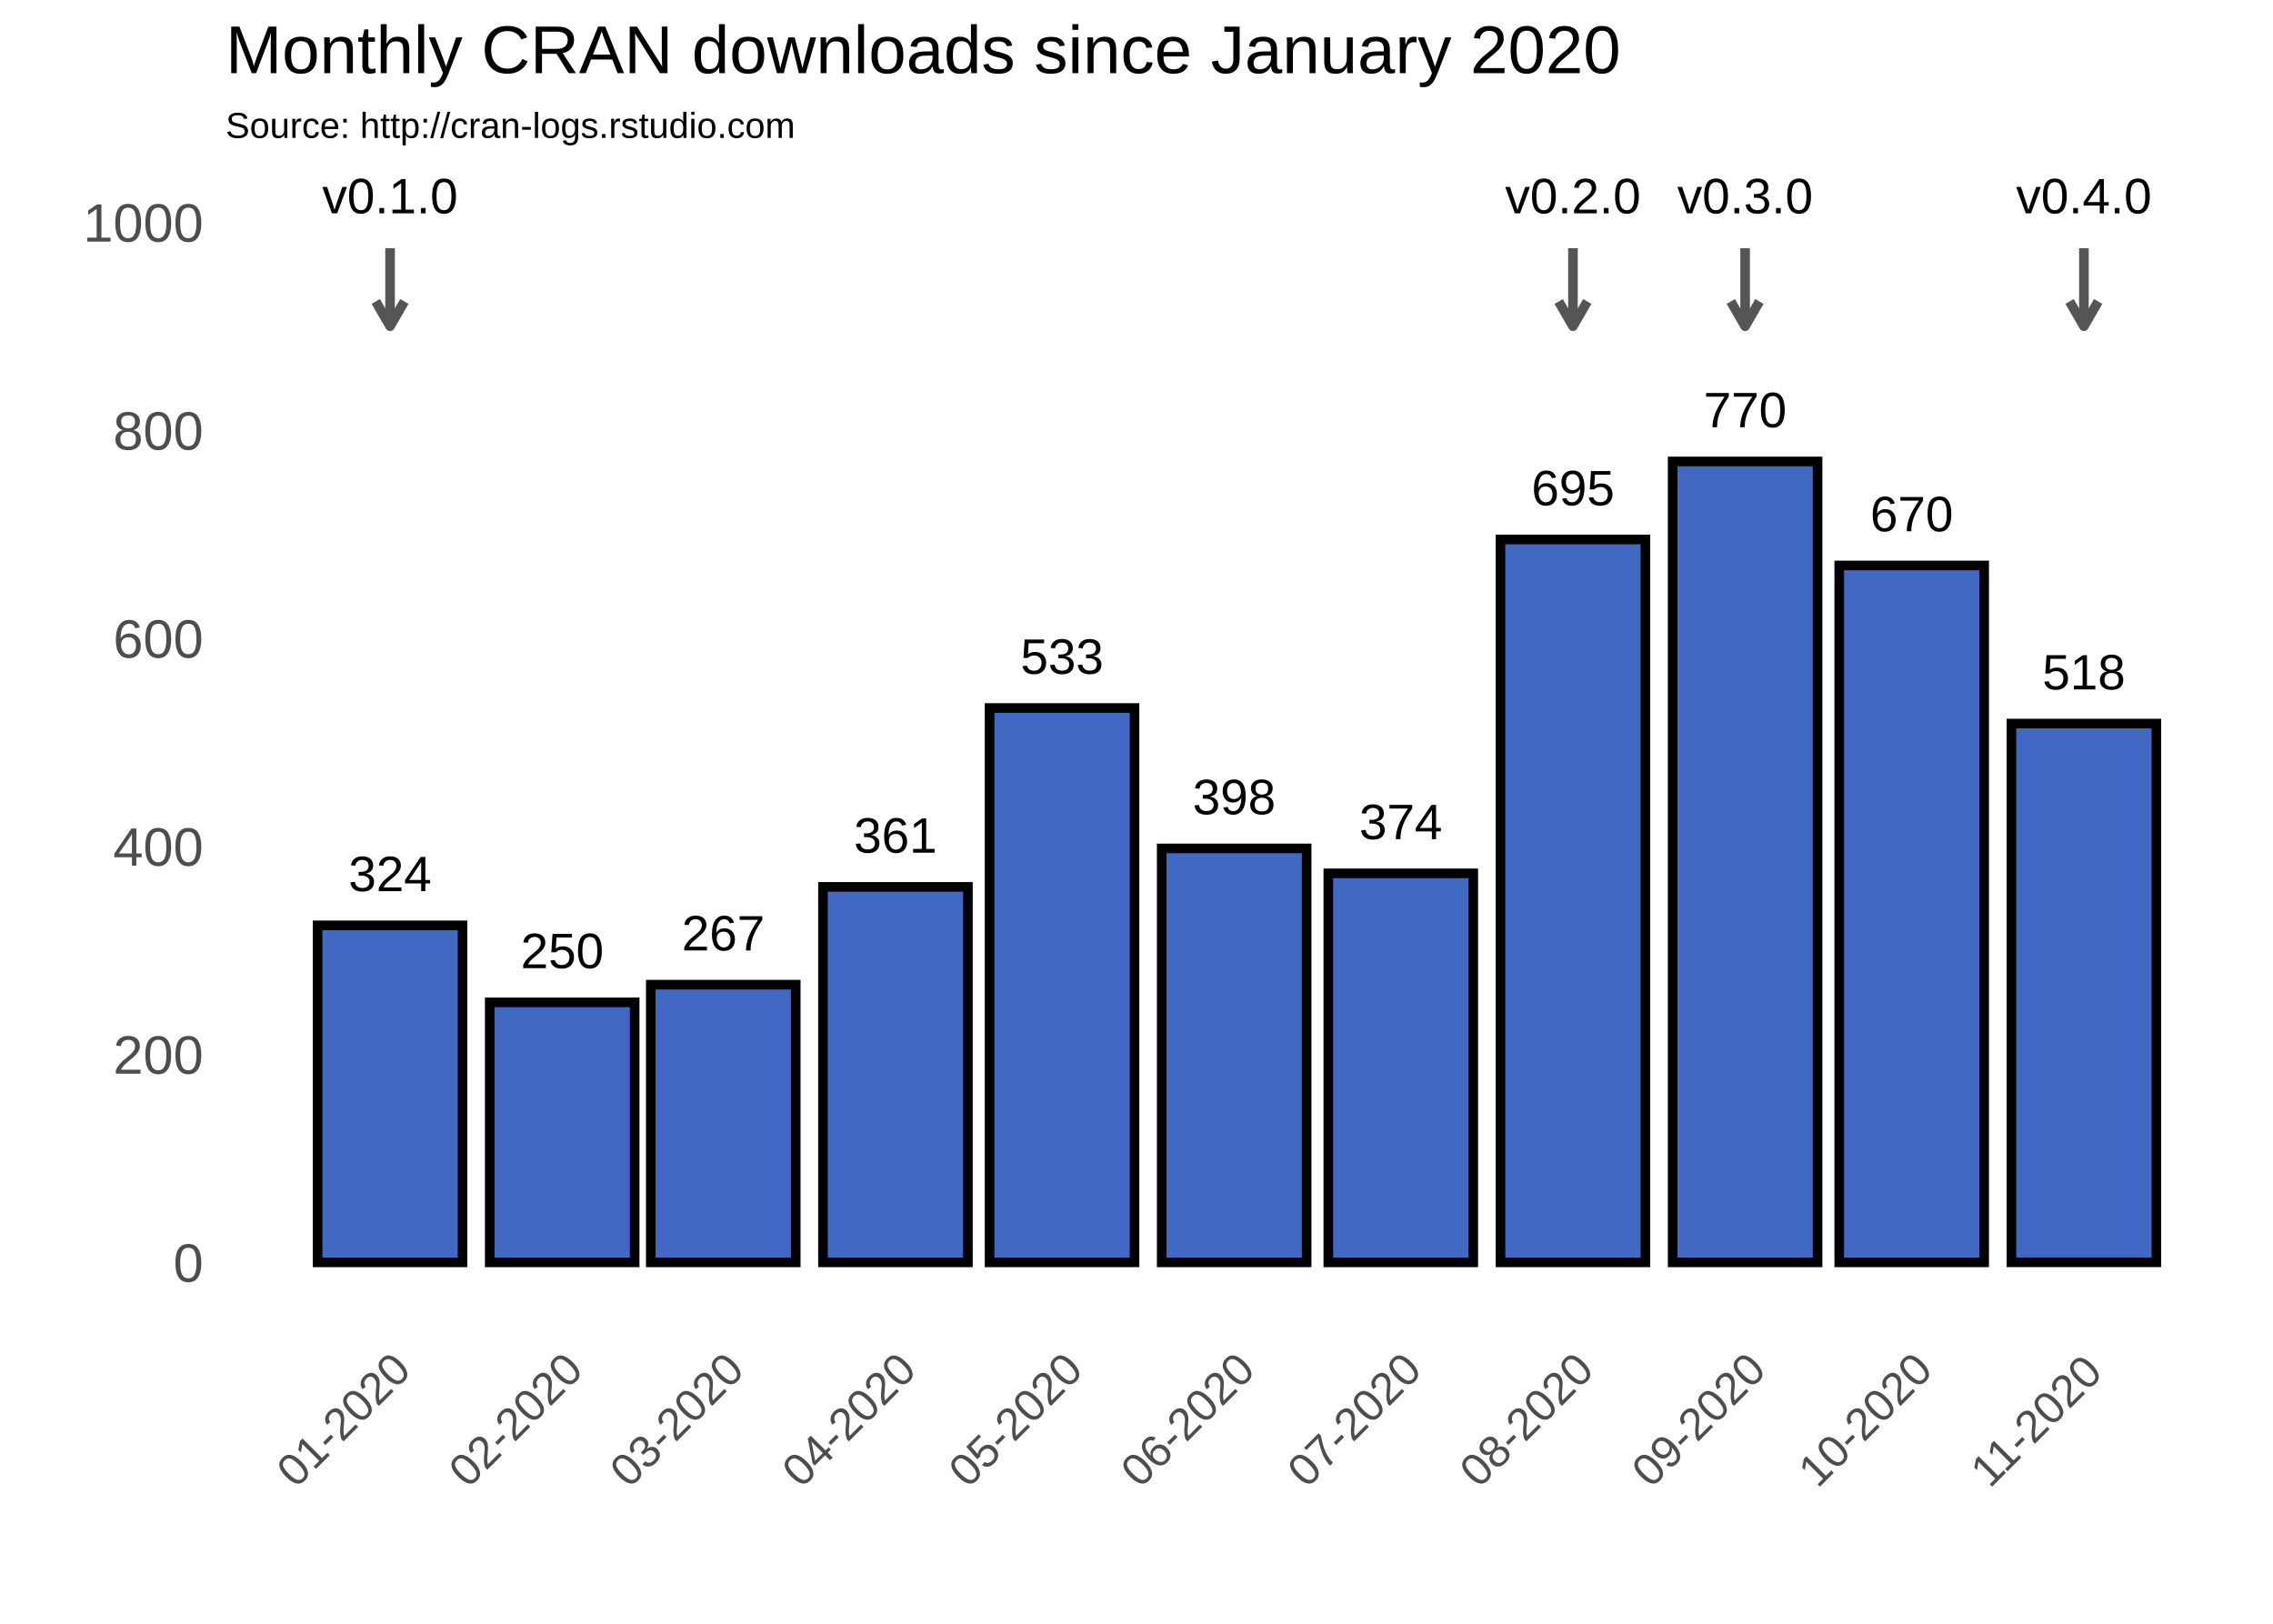
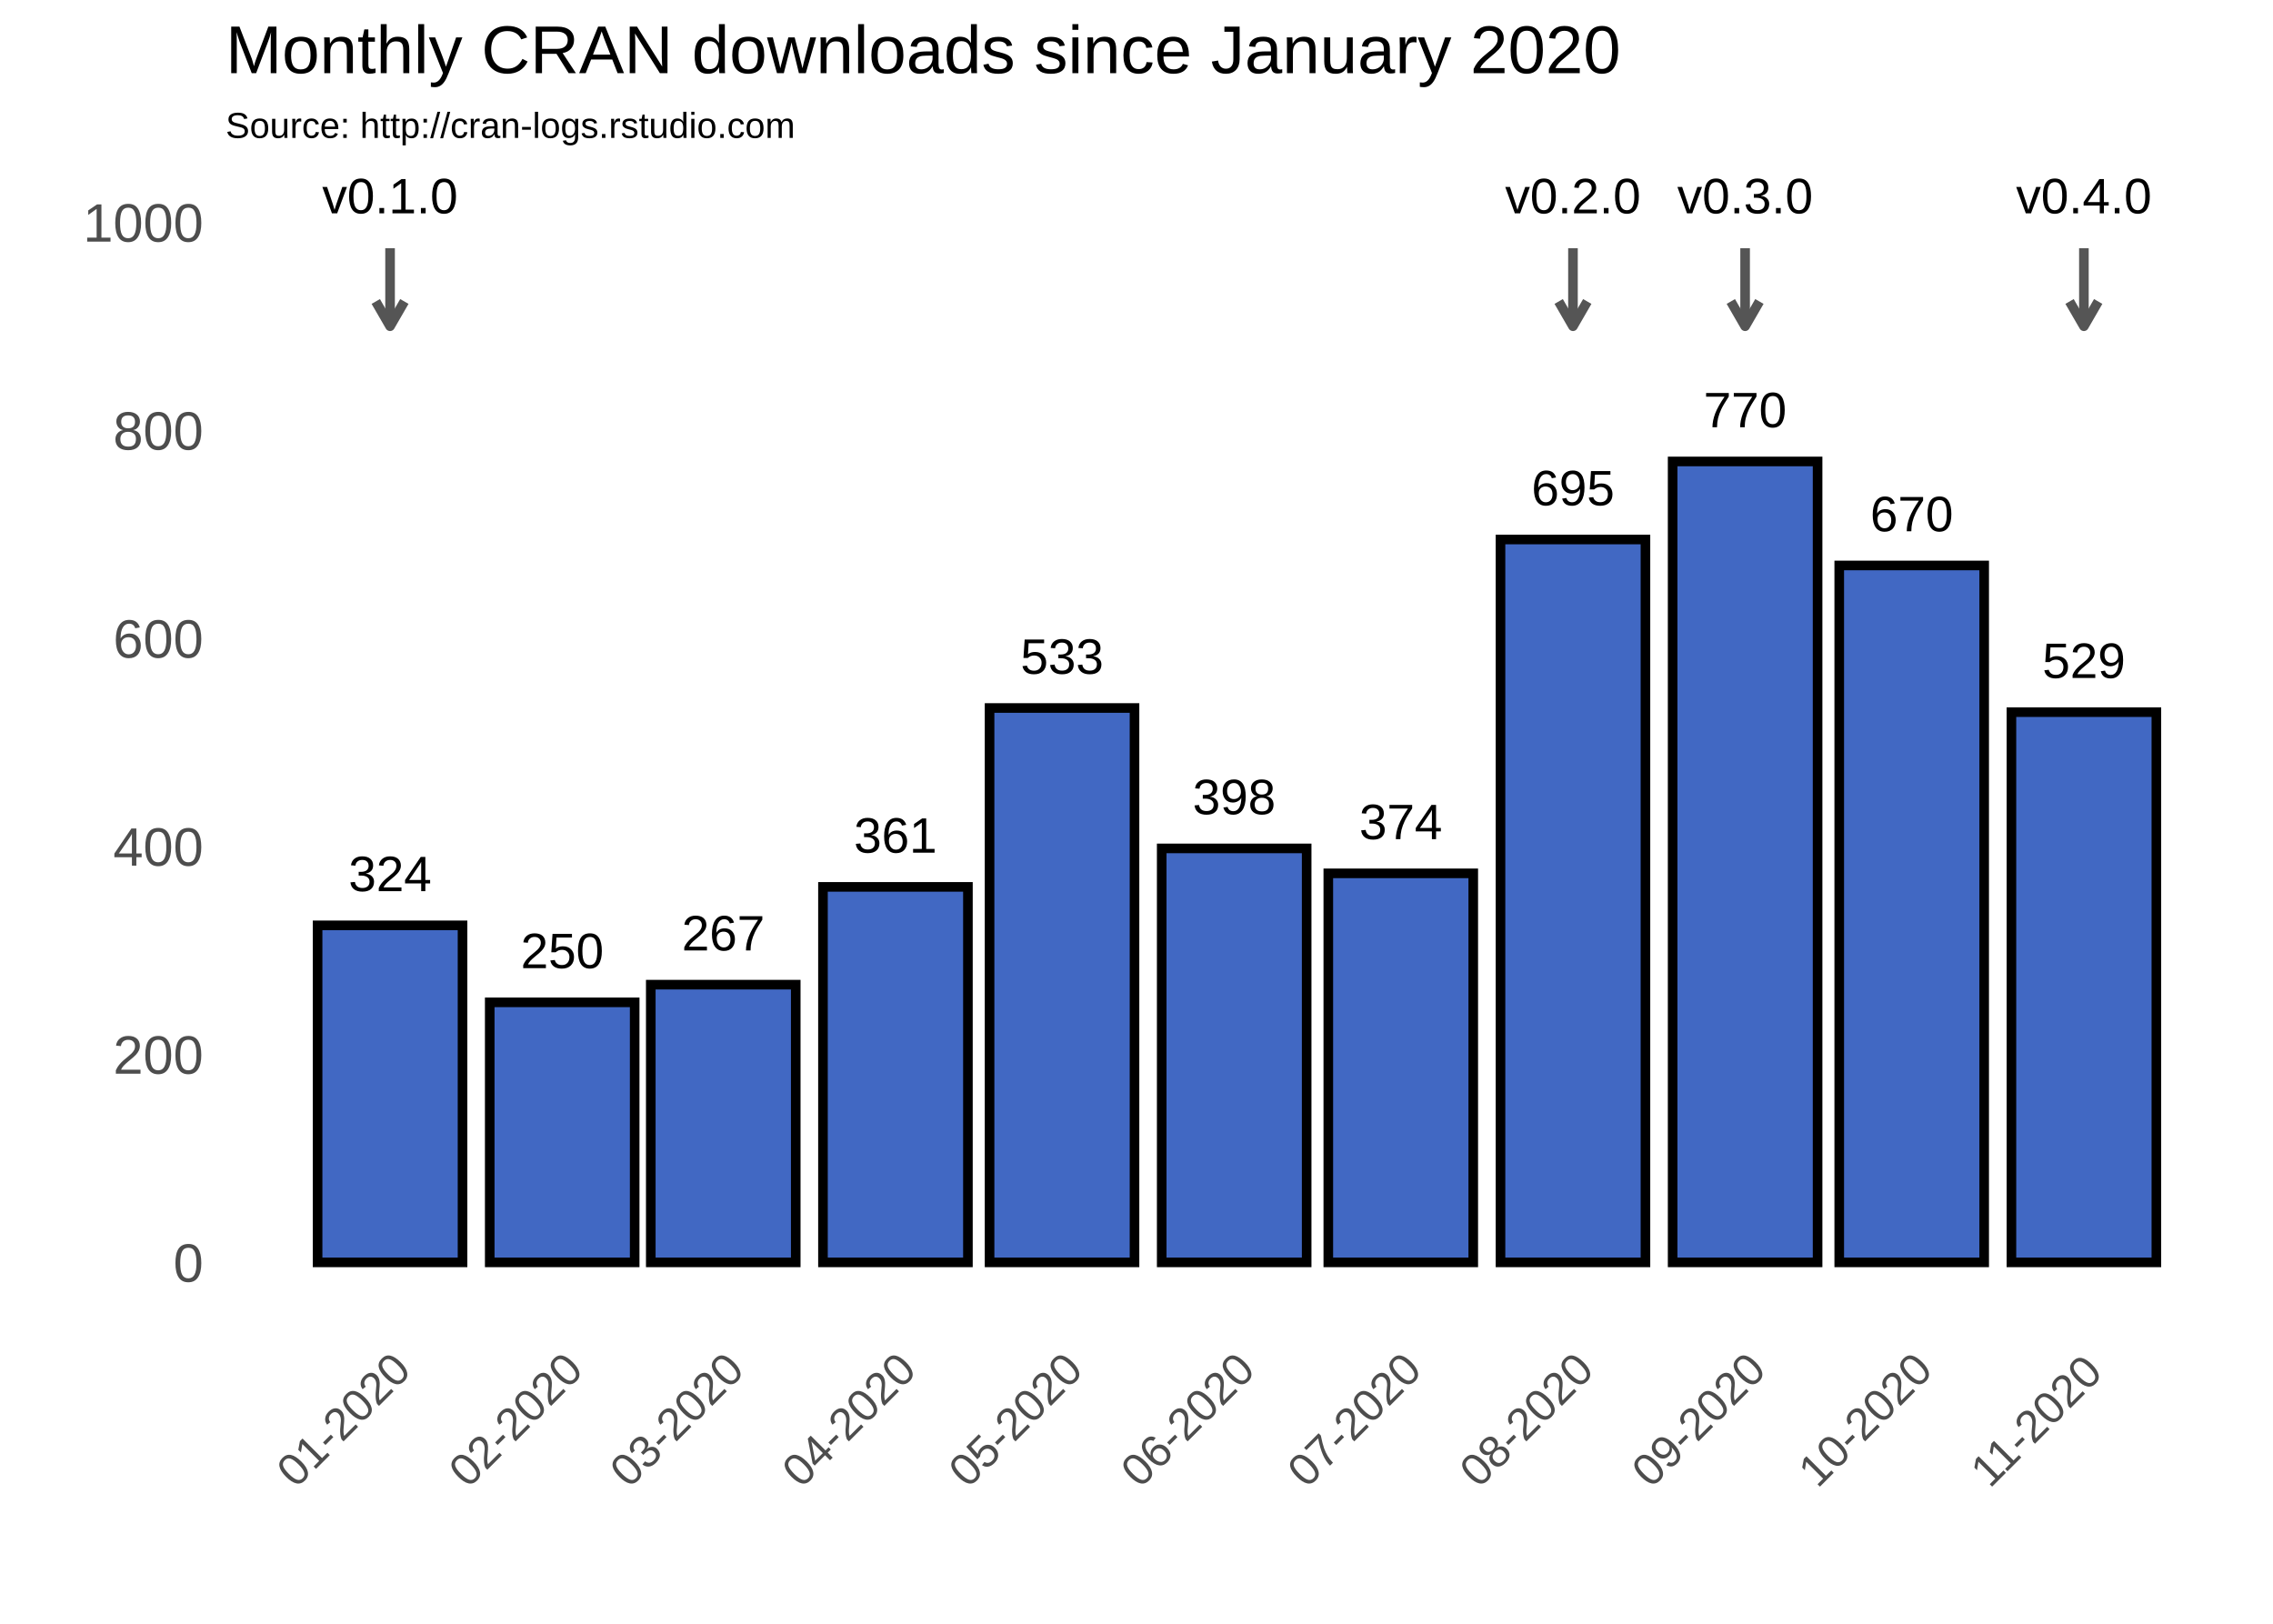
<svg xmlns="http://www.w3.org/2000/svg" viewBox="0 0 504.00 360.00">
  <defs>
    <style type="text/css">
    line, polyline, polygon, path, rect, circle {
      fill: none;
      stroke: #000000;
      stroke-linecap: round;
      stroke-linejoin: round;
      stroke-miterlimit: 10.00;
    }
  </style>
  </defs>
  <rect width="100%" height="100%" style="stroke: none; fill: #FFFFFF;" />
  <rect x="0.00" y="0" width="504.00" height="360.00" style="stroke-width: 1.07; stroke: #FFFFFF; fill: #FFFFFF;" />
  <defs>
    <clipPath id="cpNTAuMDN8NDk4LjUyfDI5MS40MXwzNy43NA==">
      <rect x="50.03" y="37.74" width="448.49" height="253.67" />
    </clipPath>
  </defs>
  <polyline points="50.03,256.82 498.52,256.82 " style="stroke-width: 0.53; stroke: #FFFFFF; stroke-linecap: butt;" clip-path="url(#cpNTAuMDN8NDk4LjUyfDI5MS40MXwzNy43NA==)" />
  <polyline points="50.03,210.70 498.52,210.70 " style="stroke-width: 0.53; stroke: #FFFFFF; stroke-linecap: butt;" clip-path="url(#cpNTAuMDN8NDk4LjUyfDI5MS40MXwzNy43NA==)" />
  <polyline points="50.03,164.58 498.52,164.58 " style="stroke-width: 0.53; stroke: #FFFFFF; stroke-linecap: butt;" clip-path="url(#cpNTAuMDN8NDk4LjUyfDI5MS40MXwzNy43NA==)" />
  <polyline points="50.03,118.45 498.52,118.45 " style="stroke-width: 0.53; stroke: #FFFFFF; stroke-linecap: butt;" clip-path="url(#cpNTAuMDN8NDk4LjUyfDI5MS40MXwzNy43NA==)" />
  <polyline points="50.03,72.33 498.52,72.33 " style="stroke-width: 0.53; stroke: #FFFFFF; stroke-linecap: butt;" clip-path="url(#cpNTAuMDN8NDk4LjUyfDI5MS40MXwzNy43NA==)" />
  <polyline points="67.40,291.41 67.40,37.74 " style="stroke-width: 0.53; stroke: #FFFFFF; stroke-linecap: butt;" clip-path="url(#cpNTAuMDN8NDk4LjUyfDI5MS40MXwzNy43NA==)" />
  <polyline points="105.58,291.41 105.58,37.74 " style="stroke-width: 0.53; stroke: #FFFFFF; stroke-linecap: butt;" clip-path="url(#cpNTAuMDN8NDk4LjUyfDI5MS40MXwzNy43NA==)" />
  <polyline points="142.52,291.41 142.52,37.74 " style="stroke-width: 0.53; stroke: #FFFFFF; stroke-linecap: butt;" clip-path="url(#cpNTAuMDN8NDk4LjUyfDI5MS40MXwzNy43NA==)" />
  <polyline points="179.46,291.41 179.46,37.74 " style="stroke-width: 0.53; stroke: #FFFFFF; stroke-linecap: butt;" clip-path="url(#cpNTAuMDN8NDk4LjUyfDI5MS40MXwzNy43NA==)" />
  <polyline points="217.02,291.41 217.02,37.74 " style="stroke-width: 0.53; stroke: #FFFFFF; stroke-linecap: butt;" clip-path="url(#cpNTAuMDN8NDk4LjUyfDI5MS40MXwzNy43NA==)" />
  <polyline points="254.58,291.41 254.58,37.74 " style="stroke-width: 0.53; stroke: #FFFFFF; stroke-linecap: butt;" clip-path="url(#cpNTAuMDN8NDk4LjUyfDI5MS40MXwzNy43NA==)" />
  <polyline points="292.13,291.41 292.13,37.74 " style="stroke-width: 0.53; stroke: #FFFFFF; stroke-linecap: butt;" clip-path="url(#cpNTAuMDN8NDk4LjUyfDI5MS40MXwzNy43NA==)" />
  <polyline points="329.69,291.41 329.69,37.74 " style="stroke-width: 0.53; stroke: #FFFFFF; stroke-linecap: butt;" clip-path="url(#cpNTAuMDN8NDk4LjUyfDI5MS40MXwzNy43NA==)" />
  <polyline points="367.86,291.41 367.86,37.74 " style="stroke-width: 0.53; stroke: #FFFFFF; stroke-linecap: butt;" clip-path="url(#cpNTAuMDN8NDk4LjUyfDI5MS40MXwzNy43NA==)" />
  <polyline points="405.42,291.41 405.42,37.74 " style="stroke-width: 0.53; stroke: #FFFFFF; stroke-linecap: butt;" clip-path="url(#cpNTAuMDN8NDk4LjUyfDI5MS40MXwzNy43NA==)" />
  <polyline points="442.98,291.41 442.98,37.74 " style="stroke-width: 0.53; stroke: #FFFFFF; stroke-linecap: butt;" clip-path="url(#cpNTAuMDN8NDk4LjUyfDI5MS40MXwzNy43NA==)" />
  <polyline points="481.15,291.41 481.15,37.74 " style="stroke-width: 0.53; stroke: #FFFFFF; stroke-linecap: butt;" clip-path="url(#cpNTAuMDN8NDk4LjUyfDI5MS40MXwzNy43NA==)" />
  <polyline points="50.03,279.88 498.52,279.88 " style="stroke-width: 1.07; stroke: #FFFFFF; stroke-linecap: butt;" clip-path="url(#cpNTAuMDN8NDk4LjUyfDI5MS40MXwzNy43NA==)" />
  <polyline points="50.03,233.76 498.52,233.76 " style="stroke-width: 1.07; stroke: #FFFFFF; stroke-linecap: butt;" clip-path="url(#cpNTAuMDN8NDk4LjUyfDI5MS40MXwzNy43NA==)" />
  <polyline points="50.03,187.64 498.52,187.64 " style="stroke-width: 1.07; stroke: #FFFFFF; stroke-linecap: butt;" clip-path="url(#cpNTAuMDN8NDk4LjUyfDI5MS40MXwzNy43NA==)" />
  <polyline points="50.03,141.51 498.52,141.51 " style="stroke-width: 1.07; stroke: #FFFFFF; stroke-linecap: butt;" clip-path="url(#cpNTAuMDN8NDk4LjUyfDI5MS40MXwzNy43NA==)" />
  <polyline points="50.03,95.39 498.52,95.39 " style="stroke-width: 1.07; stroke: #FFFFFF; stroke-linecap: butt;" clip-path="url(#cpNTAuMDN8NDk4LjUyfDI5MS40MXwzNy43NA==)" />
  <polyline points="50.03,49.27 498.52,49.27 " style="stroke-width: 1.07; stroke: #FFFFFF; stroke-linecap: butt;" clip-path="url(#cpNTAuMDN8NDk4LjUyfDI5MS40MXwzNy43NA==)" />
  <polyline points="86.49,291.41 86.49,37.74 " style="stroke-width: 1.07; stroke: #FFFFFF; stroke-linecap: butt;" clip-path="url(#cpNTAuMDN8NDk4LjUyfDI5MS40MXwzNy43NA==)" />
  <polyline points="124.66,291.41 124.66,37.74 " style="stroke-width: 1.07; stroke: #FFFFFF; stroke-linecap: butt;" clip-path="url(#cpNTAuMDN8NDk4LjUyfDI5MS40MXwzNy43NA==)" />
  <polyline points="160.37,291.41 160.37,37.74 " style="stroke-width: 1.07; stroke: #FFFFFF; stroke-linecap: butt;" clip-path="url(#cpNTAuMDN8NDk4LjUyfDI5MS40MXwzNy43NA==)" />
  <polyline points="198.55,291.41 198.55,37.74 " style="stroke-width: 1.07; stroke: #FFFFFF; stroke-linecap: butt;" clip-path="url(#cpNTAuMDN8NDk4LjUyfDI5MS40MXwzNy43NA==)" />
  <polyline points="235.49,291.41 235.49,37.74 " style="stroke-width: 1.07; stroke: #FFFFFF; stroke-linecap: butt;" clip-path="url(#cpNTAuMDN8NDk4LjUyfDI5MS40MXwzNy43NA==)" />
  <polyline points="273.66,291.41 273.66,37.74 " style="stroke-width: 1.07; stroke: #FFFFFF; stroke-linecap: butt;" clip-path="url(#cpNTAuMDN8NDk4LjUyfDI5MS40MXwzNy43NA==)" />
  <polyline points="310.60,291.41 310.60,37.74 " style="stroke-width: 1.07; stroke: #FFFFFF; stroke-linecap: butt;" clip-path="url(#cpNTAuMDN8NDk4LjUyfDI5MS40MXwzNy43NA==)" />
  <polyline points="348.78,291.41 348.78,37.74 " style="stroke-width: 1.07; stroke: #FFFFFF; stroke-linecap: butt;" clip-path="url(#cpNTAuMDN8NDk4LjUyfDI5MS40MXwzNy43NA==)" />
  <polyline points="386.95,291.41 386.95,37.74 " style="stroke-width: 1.07; stroke: #FFFFFF; stroke-linecap: butt;" clip-path="url(#cpNTAuMDN8NDk4LjUyfDI5MS40MXwzNy43NA==)" />
  <polyline points="423.89,291.41 423.89,37.74 " style="stroke-width: 1.07; stroke: #FFFFFF; stroke-linecap: butt;" clip-path="url(#cpNTAuMDN8NDk4LjUyfDI5MS40MXwzNy43NA==)" />
  <polyline points="462.07,291.41 462.07,37.74 " style="stroke-width: 1.07; stroke: #FFFFFF; stroke-linecap: butt;" clip-path="url(#cpNTAuMDN8NDk4LjUyfDI5MS40MXwzNy43NA==)" />
  <rect x="70.42" y="205.16" width="32.14" height="74.72" style="stroke-width: 2.13; stroke-linecap: square; stroke-linejoin: miter; fill: #4168C3;" clip-path="url(#cpNTAuMDN8NDk4LjUyfDI5MS40MXwzNy43NA==)" />
  <rect x="108.59" y="222.23" width="32.14" height="57.65" style="stroke-width: 2.13; stroke-linecap: square; stroke-linejoin: miter; fill: #4168C3;" clip-path="url(#cpNTAuMDN8NDk4LjUyfDI5MS40MXwzNy43NA==)" />
  <rect x="144.30" y="218.31" width="32.14" height="61.57" style="stroke-width: 2.13; stroke-linecap: square; stroke-linejoin: miter; fill: #4168C3;" clip-path="url(#cpNTAuMDN8NDk4LjUyfDI5MS40MXwzNy43NA==)" />
  <rect x="182.48" y="196.63" width="32.14" height="83.25" style="stroke-width: 2.13; stroke-linecap: square; stroke-linejoin: miter; fill: #4168C3;" clip-path="url(#cpNTAuMDN8NDk4LjUyfDI5MS40MXwzNy43NA==)" />
  <rect x="219.42" y="156.97" width="32.14" height="122.91" style="stroke-width: 2.13; stroke-linecap: square; stroke-linejoin: miter; fill: #4168C3;" clip-path="url(#cpNTAuMDN8NDk4LjUyfDI5MS40MXwzNy43NA==)" />
  <rect x="257.59" y="188.10" width="32.14" height="91.78" style="stroke-width: 2.13; stroke-linecap: square; stroke-linejoin: miter; fill: #4168C3;" clip-path="url(#cpNTAuMDN8NDk4LjUyfDI5MS40MXwzNy43NA==)" />
  <rect x="294.53" y="193.63" width="32.14" height="86.25" style="stroke-width: 2.13; stroke-linecap: square; stroke-linejoin: miter; fill: #4168C3;" clip-path="url(#cpNTAuMDN8NDk4LjUyfDI5MS40MXwzNy43NA==)" />
  <rect x="332.71" y="119.61" width="32.14" height="160.27" style="stroke-width: 2.13; stroke-linecap: square; stroke-linejoin: miter; fill: #4168C3;" clip-path="url(#cpNTAuMDN8NDk4LjUyfDI5MS40MXwzNy43NA==)" />
  <rect x="370.88" y="102.31" width="32.14" height="177.57" style="stroke-width: 2.13; stroke-linecap: square; stroke-linejoin: miter; fill: #4168C3;" clip-path="url(#cpNTAuMDN8NDk4LjUyfDI5MS40MXwzNy43NA==)" />
  <rect x="407.82" y="125.37" width="32.14" height="154.51" style="stroke-width: 2.13; stroke-linecap: square; stroke-linejoin: miter; fill: #4168C3;" clip-path="url(#cpNTAuMDN8NDk4LjUyfDI5MS40MXwzNy43NA==)" />
-   <rect x="446.00" y="160.42" width="32.14" height="119.45" style="stroke-width: 2.13; stroke-linecap: square; stroke-linejoin: miter; fill: #4168C3;" clip-path="url(#cpNTAuMDN8NDk4LjUyfDI5MS40MXwzNy43NA==)" />
+   <rect x="446.00" y="157.89" width="32.14" height="121.99" style="stroke-width: 2.13; stroke-linecap: square; stroke-linejoin: miter; fill: #4168C3;" clip-path="url(#cpNTAuMDN8NDk4LjUyfDI5MS40MXwzNy43NA==)" />
  <g clip-path="url(#cpNTAuMDN8NDk4LjUyfDI5MS40MXwzNy43NA==)">
    <text x="77.28" y="197.58" style="font-size: 11.04px; font-family: Arial;" textLength="18.42px" lengthAdjust="spacingAndGlyphs">324</text>
  </g>
  <g clip-path="url(#cpNTAuMDN8NDk4LjUyfDI5MS40MXwzNy43NA==)">
    <text x="115.45" y="214.65" style="font-size: 11.04px; font-family: Arial;" textLength="18.42px" lengthAdjust="spacingAndGlyphs">250</text>
  </g>
  <g clip-path="url(#cpNTAuMDN8NDk4LjUyfDI5MS40MXwzNy43NA==)">
    <text x="151.16" y="210.73" style="font-size: 11.04px; font-family: Arial;" textLength="18.42px" lengthAdjust="spacingAndGlyphs">267</text>
  </g>
  <g clip-path="url(#cpNTAuMDN8NDk4LjUyfDI5MS40MXwzNy43NA==)">
    <text x="189.34" y="189.05" style="font-size: 11.04px; font-family: Arial;" textLength="18.42px" lengthAdjust="spacingAndGlyphs">361</text>
  </g>
  <g clip-path="url(#cpNTAuMDN8NDk4LjUyfDI5MS40MXwzNy43NA==)">
    <text x="226.28" y="149.39" style="font-size: 11.04px; font-family: Arial;" textLength="18.42px" lengthAdjust="spacingAndGlyphs">533</text>
  </g>
  <g clip-path="url(#cpNTAuMDN8NDk4LjUyfDI5MS40MXwzNy43NA==)">
    <text x="264.45" y="180.52" style="font-size: 11.04px; font-family: Arial;" textLength="18.42px" lengthAdjust="spacingAndGlyphs">398</text>
  </g>
  <g clip-path="url(#cpNTAuMDN8NDk4LjUyfDI5MS40MXwzNy43NA==)">
    <text x="301.39" y="186.05" style="font-size: 11.04px; font-family: Arial;" textLength="18.42px" lengthAdjust="spacingAndGlyphs">374</text>
  </g>
  <g clip-path="url(#cpNTAuMDN8NDk4LjUyfDI5MS40MXwzNy43NA==)">
    <text x="339.57" y="112.03" style="font-size: 11.04px; font-family: Arial;" textLength="18.42px" lengthAdjust="spacingAndGlyphs">695</text>
  </g>
  <g clip-path="url(#cpNTAuMDN8NDk4LjUyfDI5MS40MXwzNy43NA==)">
    <text x="377.74" y="94.73" style="font-size: 11.04px; font-family: Arial;" textLength="18.42px" lengthAdjust="spacingAndGlyphs">770</text>
  </g>
  <g clip-path="url(#cpNTAuMDN8NDk4LjUyfDI5MS40MXwzNy43NA==)">
    <text x="414.68" y="117.79" style="font-size: 11.04px; font-family: Arial;" textLength="18.42px" lengthAdjust="spacingAndGlyphs">670</text>
  </g>
  <g clip-path="url(#cpNTAuMDN8NDk4LjUyfDI5MS40MXwzNy43NA==)">
-     <text x="452.86" y="152.85" style="font-size: 11.04px; font-family: Arial;" textLength="18.42px" lengthAdjust="spacingAndGlyphs">518</text>
+     <text x="452.86" y="150.31" style="font-size: 11.04px; font-family: Arial;" textLength="18.42px" lengthAdjust="spacingAndGlyphs">529</text>
  </g>
  <line x1="86.49" y1="55.04" x2="86.49" y2="72.33" style="stroke-width: 2.13; stroke: #555555; stroke-linecap: butt;" clip-path="url(#cpNTAuMDN8NDk4LjUyfDI5MS40MXwzNy43NA==)" />
  <polyline points="83.32,66.84 86.49,72.33 89.66,66.84 " style="stroke-width: 2.13; stroke: #555555; stroke-linecap: butt;" clip-path="url(#cpNTAuMDN8NDk4LjUyfDI5MS40MXwzNy43NA==)" />
  <line x1="348.78" y1="55.04" x2="348.78" y2="72.33" style="stroke-width: 2.13; stroke: #555555; stroke-linecap: butt;" clip-path="url(#cpNTAuMDN8NDk4LjUyfDI5MS40MXwzNy43NA==)" />
  <polyline points="345.61,66.84 348.78,72.33 351.95,66.84 " style="stroke-width: 2.13; stroke: #555555; stroke-linecap: butt;" clip-path="url(#cpNTAuMDN8NDk4LjUyfDI5MS40MXwzNy43NA==)" />
  <line x1="386.95" y1="55.04" x2="386.95" y2="72.33" style="stroke-width: 2.13; stroke: #555555; stroke-linecap: butt;" clip-path="url(#cpNTAuMDN8NDk4LjUyfDI5MS40MXwzNy43NA==)" />
  <polyline points="383.78,66.84 386.95,72.33 390.12,66.84 " style="stroke-width: 2.13; stroke: #555555; stroke-linecap: butt;" clip-path="url(#cpNTAuMDN8NDk4LjUyfDI5MS40MXwzNy43NA==)" />
  <line x1="462.07" y1="55.04" x2="462.07" y2="72.33" style="stroke-width: 2.13; stroke: #555555; stroke-linecap: butt;" clip-path="url(#cpNTAuMDN8NDk4LjUyfDI5MS40MXwzNy43NA==)" />
  <polyline points="458.89,66.84 462.07,72.33 465.24,66.84 " style="stroke-width: 2.13; stroke: #555555; stroke-linecap: butt;" clip-path="url(#cpNTAuMDN8NDk4LjUyfDI5MS40MXwzNy43NA==)" />
  <g clip-path="url(#cpNTAuMDN8NDk4LjUyfDI5MS40MXwzNy43NA==)">
    <text x="71.45" y="47.30" style="font-size: 11.04px; font-family: Arial;" textLength="30.07px" lengthAdjust="spacingAndGlyphs">v0.1.0</text>
  </g>
  <g clip-path="url(#cpNTAuMDN8NDk4LjUyfDI5MS40MXwzNy43NA==)">
    <text x="333.74" y="47.30" style="font-size: 11.04px; font-family: Arial;" textLength="30.07px" lengthAdjust="spacingAndGlyphs">v0.2.0</text>
  </g>
  <g clip-path="url(#cpNTAuMDN8NDk4LjUyfDI5MS40MXwzNy43NA==)">
    <text x="371.91" y="47.30" style="font-size: 11.04px; font-family: Arial;" textLength="30.07px" lengthAdjust="spacingAndGlyphs">v0.3.0</text>
  </g>
  <g clip-path="url(#cpNTAuMDN8NDk4LjUyfDI5MS40MXwzNy43NA==)">
    <text x="447.03" y="47.30" style="font-size: 11.04px; font-family: Arial;" textLength="30.07px" lengthAdjust="spacingAndGlyphs">v0.4.0</text>
  </g>
  <defs>
    <clipPath id="cpMC4wMHw1MDQuMDB8MzYwLjAwfDAuMDA=">
      <rect x="0.00" y="0.00" width="504.00" height="360.00" />
    </clipPath>
  </defs>
  <g clip-path="url(#cpMC4wMHw1MDQuMDB8MzYwLjAwfDAuMDA=)">
    <text x="38.43" y="284.17" style="font-size: 12.00px; fill: #4D4D4D; font-family: Arial;" textLength="6.67px" lengthAdjust="spacingAndGlyphs">0</text>
  </g>
  <g clip-path="url(#cpMC4wMHw1MDQuMDB8MzYwLjAwfDAuMDA=)">
    <text x="25.08" y="238.05" style="font-size: 12.00px; fill: #4D4D4D; font-family: Arial;" textLength="20.02px" lengthAdjust="spacingAndGlyphs">200</text>
  </g>
  <g clip-path="url(#cpMC4wMHw1MDQuMDB8MzYwLjAwfDAuMDA=)">
    <text x="25.08" y="191.93" style="font-size: 12.00px; fill: #4D4D4D; font-family: Arial;" textLength="20.02px" lengthAdjust="spacingAndGlyphs">400</text>
  </g>
  <g clip-path="url(#cpMC4wMHw1MDQuMDB8MzYwLjAwfDAuMDA=)">
    <text x="25.08" y="145.81" style="font-size: 12.00px; fill: #4D4D4D; font-family: Arial;" textLength="20.02px" lengthAdjust="spacingAndGlyphs">600</text>
  </g>
  <g clip-path="url(#cpMC4wMHw1MDQuMDB8MzYwLjAwfDAuMDA=)">
    <text x="25.08" y="99.69" style="font-size: 12.00px; fill: #4D4D4D; font-family: Arial;" textLength="20.02px" lengthAdjust="spacingAndGlyphs">800</text>
  </g>
  <g clip-path="url(#cpMC4wMHw1MDQuMDB8MzYwLjAwfDAuMDA=)">
    <text x="18.41" y="53.57" style="font-size: 12.00px; fill: #4D4D4D; font-family: Arial;" textLength="26.70px" lengthAdjust="spacingAndGlyphs">1000</text>
  </g>
  <g clip-path="url(#cpMC4wMHw1MDQuMDB8MzYwLjAwfDAuMDA=)">
    <text transform="translate(65.60,330.14) rotate(-45)" style="font-size: 10.00px; fill: #4D4D4D; font-family: Arial;" textLength="36.70px" lengthAdjust="spacingAndGlyphs">01-2020</text>
  </g>
  <g clip-path="url(#cpMC4wMHw1MDQuMDB8MzYwLjAwfDAuMDA=)">
    <text transform="translate(103.77,330.14) rotate(-45)" style="font-size: 10.00px; fill: #4D4D4D; font-family: Arial;" textLength="36.70px" lengthAdjust="spacingAndGlyphs">02-2020</text>
  </g>
  <g clip-path="url(#cpMC4wMHw1MDQuMDB8MzYwLjAwfDAuMDA=)">
    <text transform="translate(139.49,330.14) rotate(-45)" style="font-size: 10.00px; fill: #4D4D4D; font-family: Arial;" textLength="36.70px" lengthAdjust="spacingAndGlyphs">03-2020</text>
  </g>
  <g clip-path="url(#cpMC4wMHw1MDQuMDB8MzYwLjAwfDAuMDA=)">
    <text transform="translate(177.66,330.14) rotate(-45)" style="font-size: 10.00px; fill: #4D4D4D; font-family: Arial;" textLength="36.70px" lengthAdjust="spacingAndGlyphs">04-2020</text>
  </g>
  <g clip-path="url(#cpMC4wMHw1MDQuMDB8MzYwLjAwfDAuMDA=)">
    <text transform="translate(214.60,330.14) rotate(-45)" style="font-size: 10.00px; fill: #4D4D4D; font-family: Arial;" textLength="36.70px" lengthAdjust="spacingAndGlyphs">05-2020</text>
  </g>
  <g clip-path="url(#cpMC4wMHw1MDQuMDB8MzYwLjAwfDAuMDA=)">
    <text transform="translate(252.77,330.14) rotate(-45)" style="font-size: 10.00px; fill: #4D4D4D; font-family: Arial;" textLength="36.70px" lengthAdjust="spacingAndGlyphs">06-2020</text>
  </g>
  <g clip-path="url(#cpMC4wMHw1MDQuMDB8MzYwLjAwfDAuMDA=)">
    <text transform="translate(289.72,330.14) rotate(-45)" style="font-size: 10.00px; fill: #4D4D4D; font-family: Arial;" textLength="36.70px" lengthAdjust="spacingAndGlyphs">07-2020</text>
  </g>
  <g clip-path="url(#cpMC4wMHw1MDQuMDB8MzYwLjAwfDAuMDA=)">
    <text transform="translate(327.89,330.14) rotate(-45)" style="font-size: 10.00px; fill: #4D4D4D; font-family: Arial;" textLength="36.70px" lengthAdjust="spacingAndGlyphs">08-2020</text>
  </g>
  <g clip-path="url(#cpMC4wMHw1MDQuMDB8MzYwLjAwfDAuMDA=)">
    <text transform="translate(366.06,330.14) rotate(-45)" style="font-size: 10.00px; fill: #4D4D4D; font-family: Arial;" textLength="36.70px" lengthAdjust="spacingAndGlyphs">09-2020</text>
  </g>
  <g clip-path="url(#cpMC4wMHw1MDQuMDB8MzYwLjAwfDAuMDA=)">
    <text transform="translate(403.00,330.14) rotate(-45)" style="font-size: 10.00px; fill: #4D4D4D; font-family: Arial;" textLength="36.70px" lengthAdjust="spacingAndGlyphs">10-2020</text>
  </g>
  <g clip-path="url(#cpMC4wMHw1MDQuMDB8MzYwLjAwfDAuMDA=)">
    <text transform="translate(441.18,330.14) rotate(-45)" style="font-size: 10.00px; fill: #4D4D4D; font-family: Arial;" textLength="36.70px" lengthAdjust="spacingAndGlyphs">11-2020</text>
  </g>
  <g clip-path="url(#cpMC4wMHw1MDQuMDB8MzYwLjAwfDAuMDA=)">
    <text x="50.03" y="30.58" style="font-size: 8.00px; font-family: Arial;" textLength="126.28px" lengthAdjust="spacingAndGlyphs">Source: http://cran-logs.rstudio.com</text>
  </g>
  <g clip-path="url(#cpMC4wMHw1MDQuMDB8MzYwLjAwfDAuMDA=)">
    <text x="50.03" y="16.22" style="font-size: 15.00px; font-family: Arial;" textLength="309.33px" lengthAdjust="spacingAndGlyphs">Monthly CRAN downloads since January 2020</text>
  </g>
</svg>
